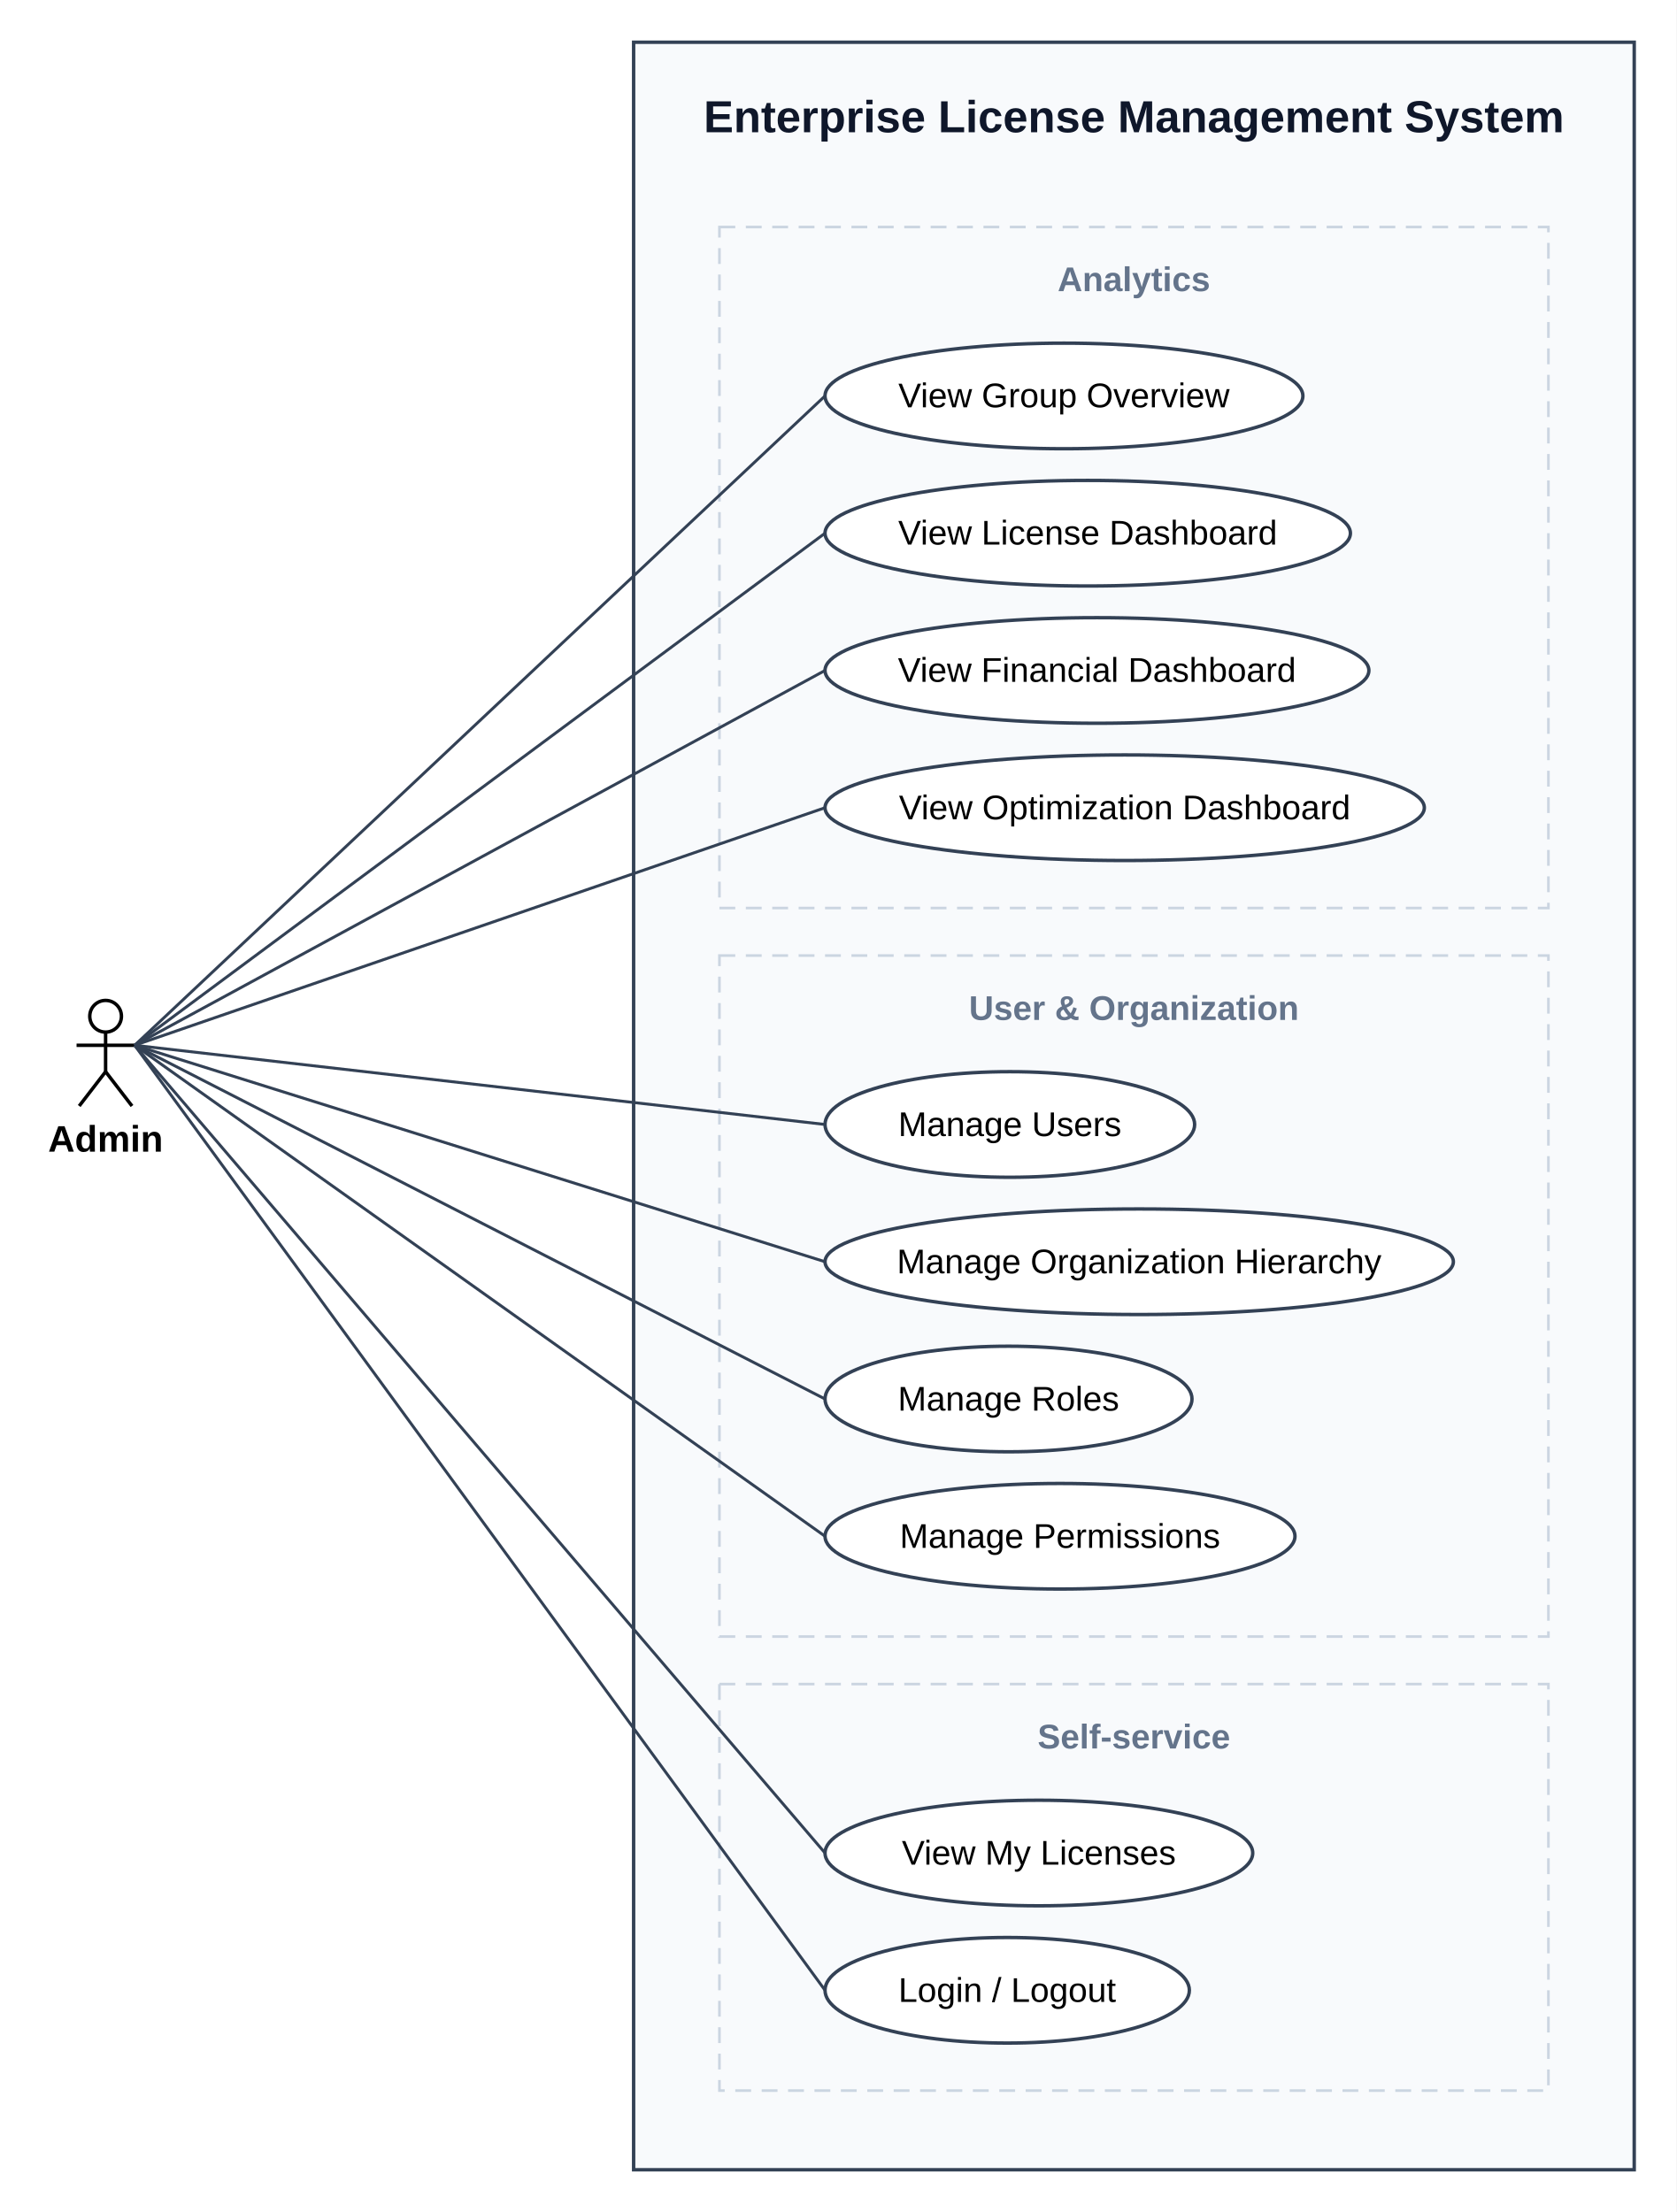
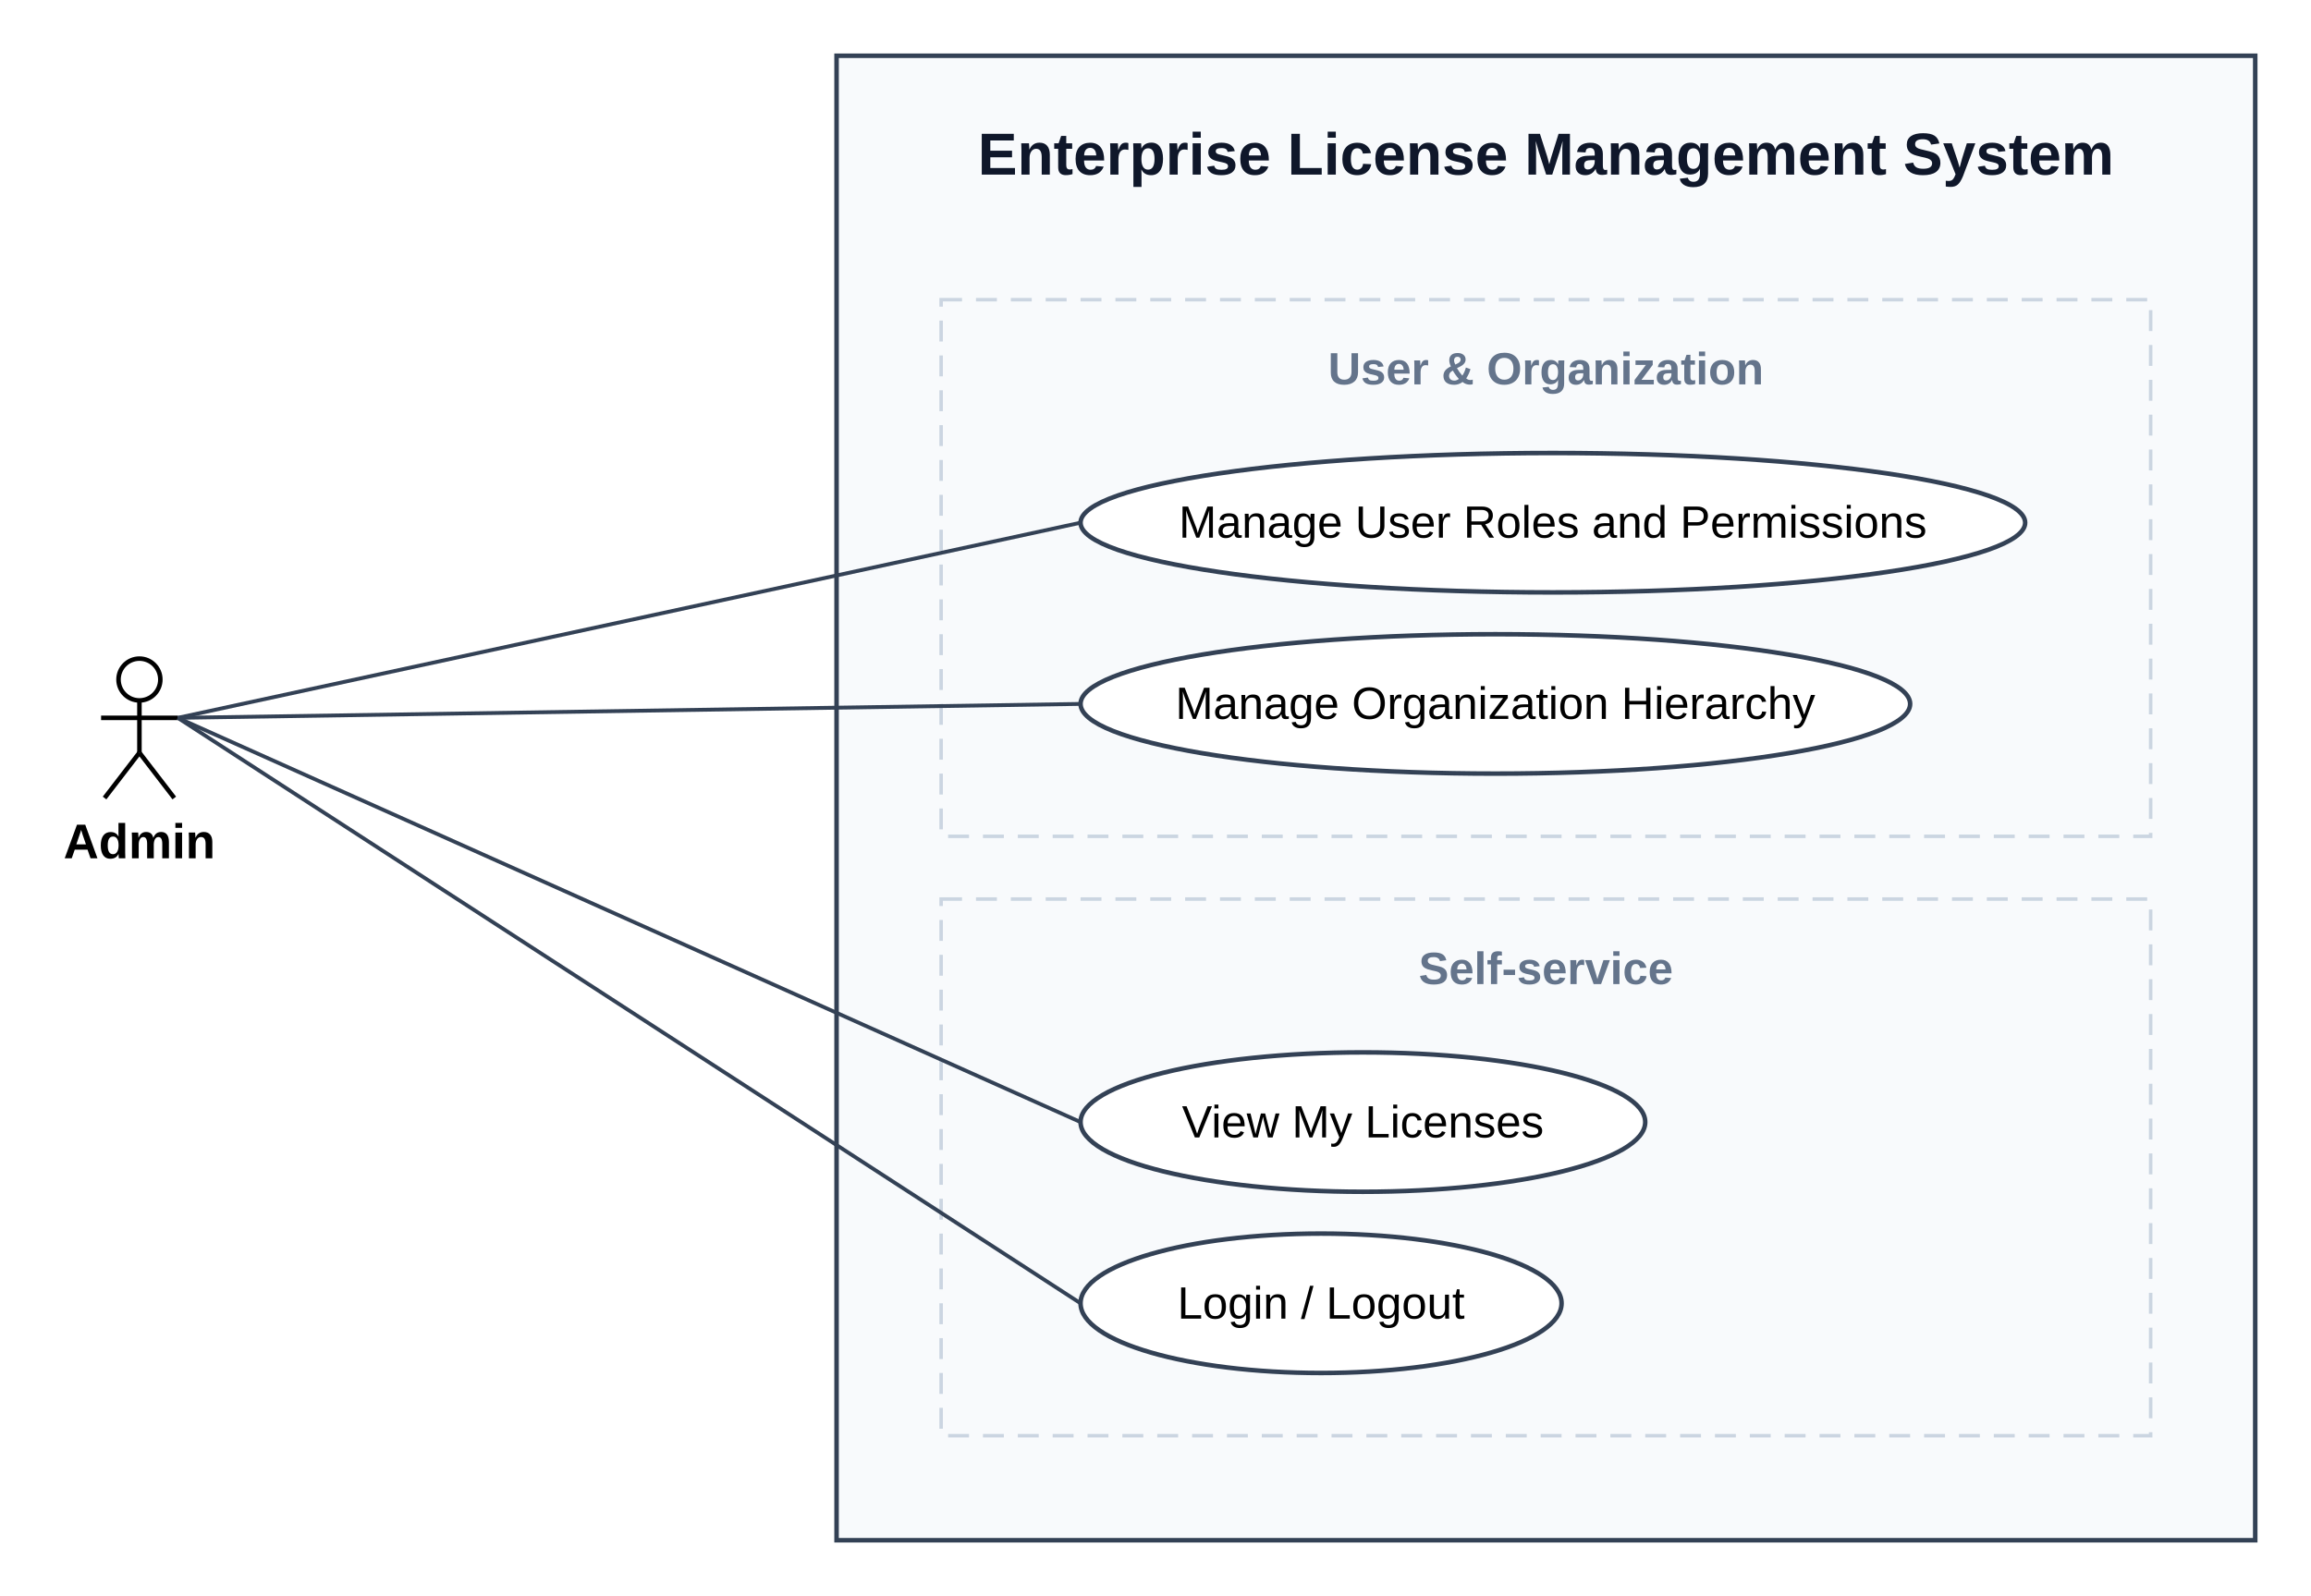
- <svg xmlns="http://www.w3.org/2000/svg" width="635" height="838" viewBox="0 0 635 838" font-family="Liberation Sans, Arial, Helvetica, sans-serif">
+ <svg xmlns="http://www.w3.org/2000/svg" width="663" height="458" viewBox="0 0 663 458" font-family="Liberation Sans, Arial, Helvetica, sans-serif">
  <rect width="100%" height="100%" fill="#ffffff" />
  <g transform="translate(-20.0,16.0)">
-     <rect x="260.0" y="0.0" width="379.0" height="806.0" rx="0" fill="#F8FAFC" stroke="#334155" stroke-width="1.3" />
-     <text x="449.5" y="34.1" font-size="17" fill="#0f172a" text-anchor="middle" font-weight="bold" xml:space="preserve">Enterprise License Management System</text>
-     <rect x="292.5" y="70.0" width="314.0" height="258.0" rx="0" fill="#F8FAFC" stroke="#CBD5E1" stroke-width="1" stroke-dasharray="6 4" />
-     <text x="449.5" y="94.3" font-size="13" fill="#64748B" text-anchor="middle" font-weight="bold" xml:space="preserve">Analytics</text>
-     <ellipse cx="423.0" cy="134.0" rx="90.5" ry="20.0" fill="#ffffff" stroke="#334155" stroke-width="1.3" />
-     <text x="423.0" y="138.3" font-size="13" fill="#000000" text-anchor="middle" xml:space="preserve">View Group Overview</text>
-     <ellipse cx="432.0" cy="186.0" rx="99.5" ry="20.0" fill="#ffffff" stroke="#334155" stroke-width="1.3" />
-     <text x="432.0" y="190.3" font-size="13" fill="#000000" text-anchor="middle" xml:space="preserve">View License Dashboard</text>
-     <ellipse cx="435.5" cy="238.0" rx="103.0" ry="20.0" fill="#ffffff" stroke="#334155" stroke-width="1.3" />
-     <text x="435.5" y="242.3" font-size="13" fill="#000000" text-anchor="middle" xml:space="preserve">View Financial Dashboard</text>
-     <ellipse cx="446.0" cy="290.0" rx="113.5" ry="20.0" fill="#ffffff" stroke="#334155" stroke-width="1.3" />
-     <text x="446.0" y="294.4" font-size="13" fill="#000000" text-anchor="middle" xml:space="preserve">View Optimization Dashboard</text>
-     <rect x="292.5" y="346.0" width="314.0" height="258.0" rx="0" fill="#F8FAFC" stroke="#CBD5E1" stroke-width="1" stroke-dasharray="6 4" />
-     <text x="449.5" y="370.4" font-size="13" fill="#64748B" text-anchor="middle" font-weight="bold" xml:space="preserve">User &amp; Organization</text>
-     <ellipse cx="402.5" cy="410.0" rx="70.0" ry="20.0" fill="#ffffff" stroke="#334155" stroke-width="1.3" />
-     <text x="402.5" y="414.4" font-size="13" fill="#000000" text-anchor="middle" xml:space="preserve">Manage Users</text>
-     <ellipse cx="451.5" cy="462.0" rx="119.0" ry="20.0" fill="#ffffff" stroke="#334155" stroke-width="1.3" />
-     <text x="451.5" y="466.4" font-size="13" fill="#000000" text-anchor="middle" xml:space="preserve">Manage Organization Hierarchy</text>
-     <ellipse cx="402.0" cy="514.0" rx="69.5" ry="20.0" fill="#ffffff" stroke="#334155" stroke-width="1.3" />
-     <text x="402.0" y="518.4" font-size="13" fill="#000000" text-anchor="middle" xml:space="preserve">Manage Roles</text>
-     <ellipse cx="421.5" cy="566.0" rx="89.0" ry="20.0" fill="#ffffff" stroke="#334155" stroke-width="1.3" />
-     <text x="421.5" y="570.4" font-size="13" fill="#000000" text-anchor="middle" xml:space="preserve">Manage Permissions</text>
-     <rect x="292.5" y="622.0" width="314.0" height="154.0" rx="0" fill="#F8FAFC" stroke="#CBD5E1" stroke-width="1" stroke-dasharray="6 4" />
-     <text x="449.5" y="646.4" font-size="13" fill="#64748B" text-anchor="middle" font-weight="bold" xml:space="preserve">Self-service</text>
-     <ellipse cx="413.5" cy="686.0" rx="81.0" ry="20.0" fill="#ffffff" stroke="#334155" stroke-width="1.3" />
-     <text x="413.5" y="690.4" font-size="13" fill="#000000" text-anchor="middle" xml:space="preserve">View My Licenses</text>
-     <ellipse cx="401.5" cy="738.0" rx="69.0" ry="20.0" fill="#ffffff" stroke="#334155" stroke-width="1.3" />
-     <text x="401.5" y="742.4" font-size="13" fill="#000000" text-anchor="middle" xml:space="preserve">Login / Logout</text>
-     <circle cx="60" cy="369.0" r="6" fill="#fff" stroke="#000" stroke-width="1.3" />
-     <line x1="60" y1="375.0" x2="60" y2="390.0" stroke="#000" stroke-width="1.3" fill="none" />
-     <line x1="49" y1="380.0" x2="71" y2="380.0" stroke="#000" stroke-width="1.3" fill="none" />
-     <line x1="60" y1="390.0" x2="50" y2="403.0" stroke="#000" stroke-width="1.3" fill="none" />
-     <line x1="60" y1="390.0" x2="70" y2="403.0" stroke="#000" stroke-width="1.3" fill="none" />
-     <text x="60.0" y="420.3" font-size="14" fill="#000000" text-anchor="middle" font-weight="bold" xml:space="preserve">Admin</text>
-     <path d="M71.0,380.0 L332.5,134.0" fill="none" stroke="#334155" stroke-width="1.1" />
-     <path d="M71.0,380.0 L332.5,186.0" fill="none" stroke="#334155" stroke-width="1.1" />
-     <path d="M71.0,380.0 L332.5,238.0" fill="none" stroke="#334155" stroke-width="1.1" />
-     <path d="M71.0,380.0 L332.5,290.0" fill="none" stroke="#334155" stroke-width="1.1" />
-     <path d="M71.0,380.0 L332.5,410.0" fill="none" stroke="#334155" stroke-width="1.1" />
-     <path d="M71.0,380.0 L332.5,462.0" fill="none" stroke="#334155" stroke-width="1.1" />
-     <path d="M71.0,380.0 L332.5,514.0" fill="none" stroke="#334155" stroke-width="1.1" />
-     <path d="M71.0,380.0 L332.5,566.0" fill="none" stroke="#334155" stroke-width="1.1" />
-     <path d="M71.0,380.0 L332.5,686.0" fill="none" stroke="#334155" stroke-width="1.1" />
-     <path d="M71.0,380.0 L332.5,738.0" fill="none" stroke="#334155" stroke-width="1.1" />
+     <rect x="260.0" y="0.0" width="407.0" height="426.0" rx="0" fill="#F8FAFC" stroke="#334155" stroke-width="1.3" />
+     <text x="463.5" y="34.1" font-size="17" fill="#0f172a" text-anchor="middle" font-weight="bold" xml:space="preserve">Enterprise License Management System</text>
+     <rect x="290.0" y="70.0" width="347.0" height="154.0" rx="0" fill="#F8FAFC" stroke="#CBD5E1" stroke-width="1" stroke-dasharray="6 4" />
+     <text x="463.5" y="94.3" font-size="13" fill="#64748B" text-anchor="middle" font-weight="bold" xml:space="preserve">User &amp; Organization</text>
+     <ellipse cx="465.5" cy="134.0" rx="135.5" ry="20.0" fill="#ffffff" stroke="#334155" stroke-width="1.3" />
+     <text x="465.5" y="138.3" font-size="13" fill="#000000" text-anchor="middle" xml:space="preserve">Manage User Roles and Permissions</text>
+     <ellipse cx="449.0" cy="186.0" rx="119.0" ry="20.0" fill="#ffffff" stroke="#334155" stroke-width="1.3" />
+     <text x="449.0" y="190.3" font-size="13" fill="#000000" text-anchor="middle" xml:space="preserve">Manage Organization Hierarchy</text>
+     <rect x="290.0" y="242.0" width="347.0" height="154.0" rx="0" fill="#F8FAFC" stroke="#CBD5E1" stroke-width="1" stroke-dasharray="6 4" />
+     <text x="463.5" y="266.4" font-size="13" fill="#64748B" text-anchor="middle" font-weight="bold" xml:space="preserve">Self-service</text>
+     <ellipse cx="411.0" cy="306.0" rx="81.0" ry="20.0" fill="#ffffff" stroke="#334155" stroke-width="1.3" />
+     <text x="411.0" y="310.4" font-size="13" fill="#000000" text-anchor="middle" xml:space="preserve">View My Licenses</text>
+     <ellipse cx="399.0" cy="358.0" rx="69.0" ry="20.0" fill="#ffffff" stroke="#334155" stroke-width="1.3" />
+     <text x="399.0" y="362.4" font-size="13" fill="#000000" text-anchor="middle" xml:space="preserve">Login / Logout</text>
+     <circle cx="60" cy="179.0" r="6" fill="#fff" stroke="#000" stroke-width="1.3" />
+     <line x1="60" y1="185.0" x2="60" y2="200.0" stroke="#000" stroke-width="1.3" fill="none" />
+     <line x1="49" y1="190.0" x2="71" y2="190.0" stroke="#000" stroke-width="1.3" fill="none" />
+     <line x1="60" y1="200.0" x2="50" y2="213.0" stroke="#000" stroke-width="1.3" fill="none" />
+     <line x1="60" y1="200.0" x2="70" y2="213.0" stroke="#000" stroke-width="1.3" fill="none" />
+     <text x="60.0" y="230.3" font-size="14" fill="#000000" text-anchor="middle" font-weight="bold" xml:space="preserve">Admin</text>
+     <path d="M71.0,190.0 L330.0,134.0" fill="none" stroke="#334155" stroke-width="1.1" />
+     <path d="M71.0,190.0 L330.0,186.0" fill="none" stroke="#334155" stroke-width="1.1" />
+     <path d="M71.0,190.0 L330.0,306.0" fill="none" stroke="#334155" stroke-width="1.1" />
+     <path d="M71.0,190.0 L330.0,358.0" fill="none" stroke="#334155" stroke-width="1.1" />
  </g>
</svg>
